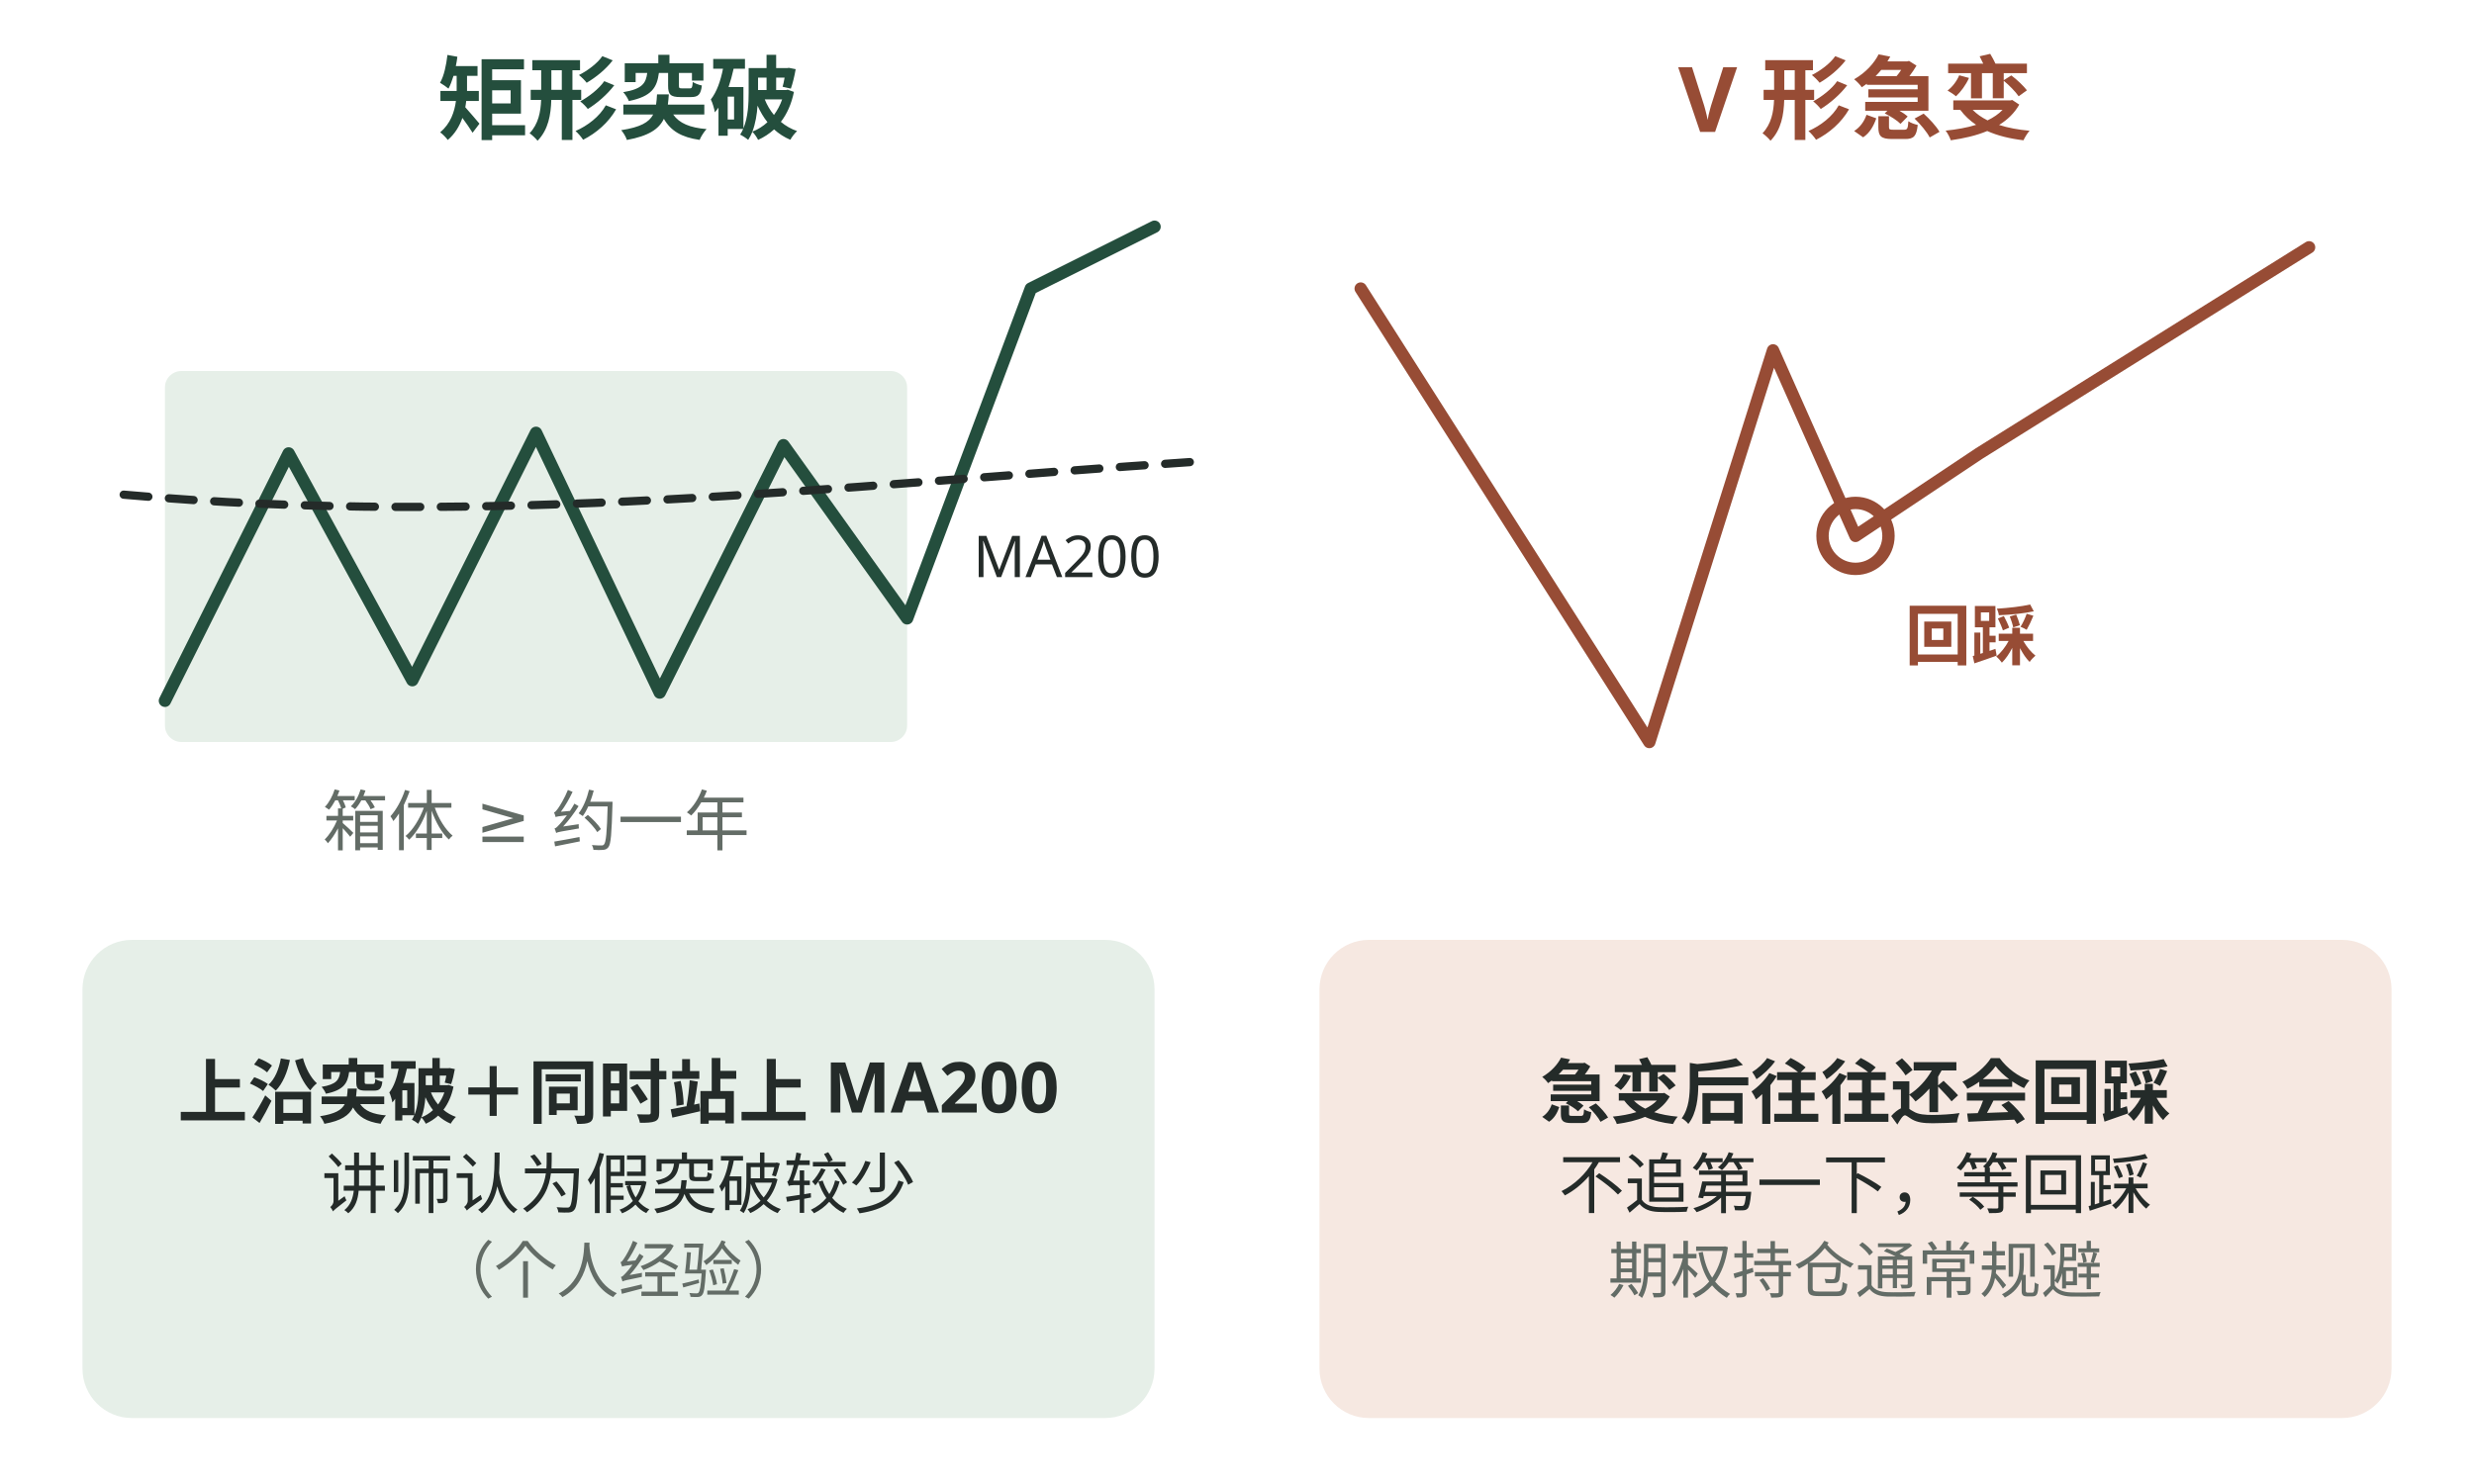
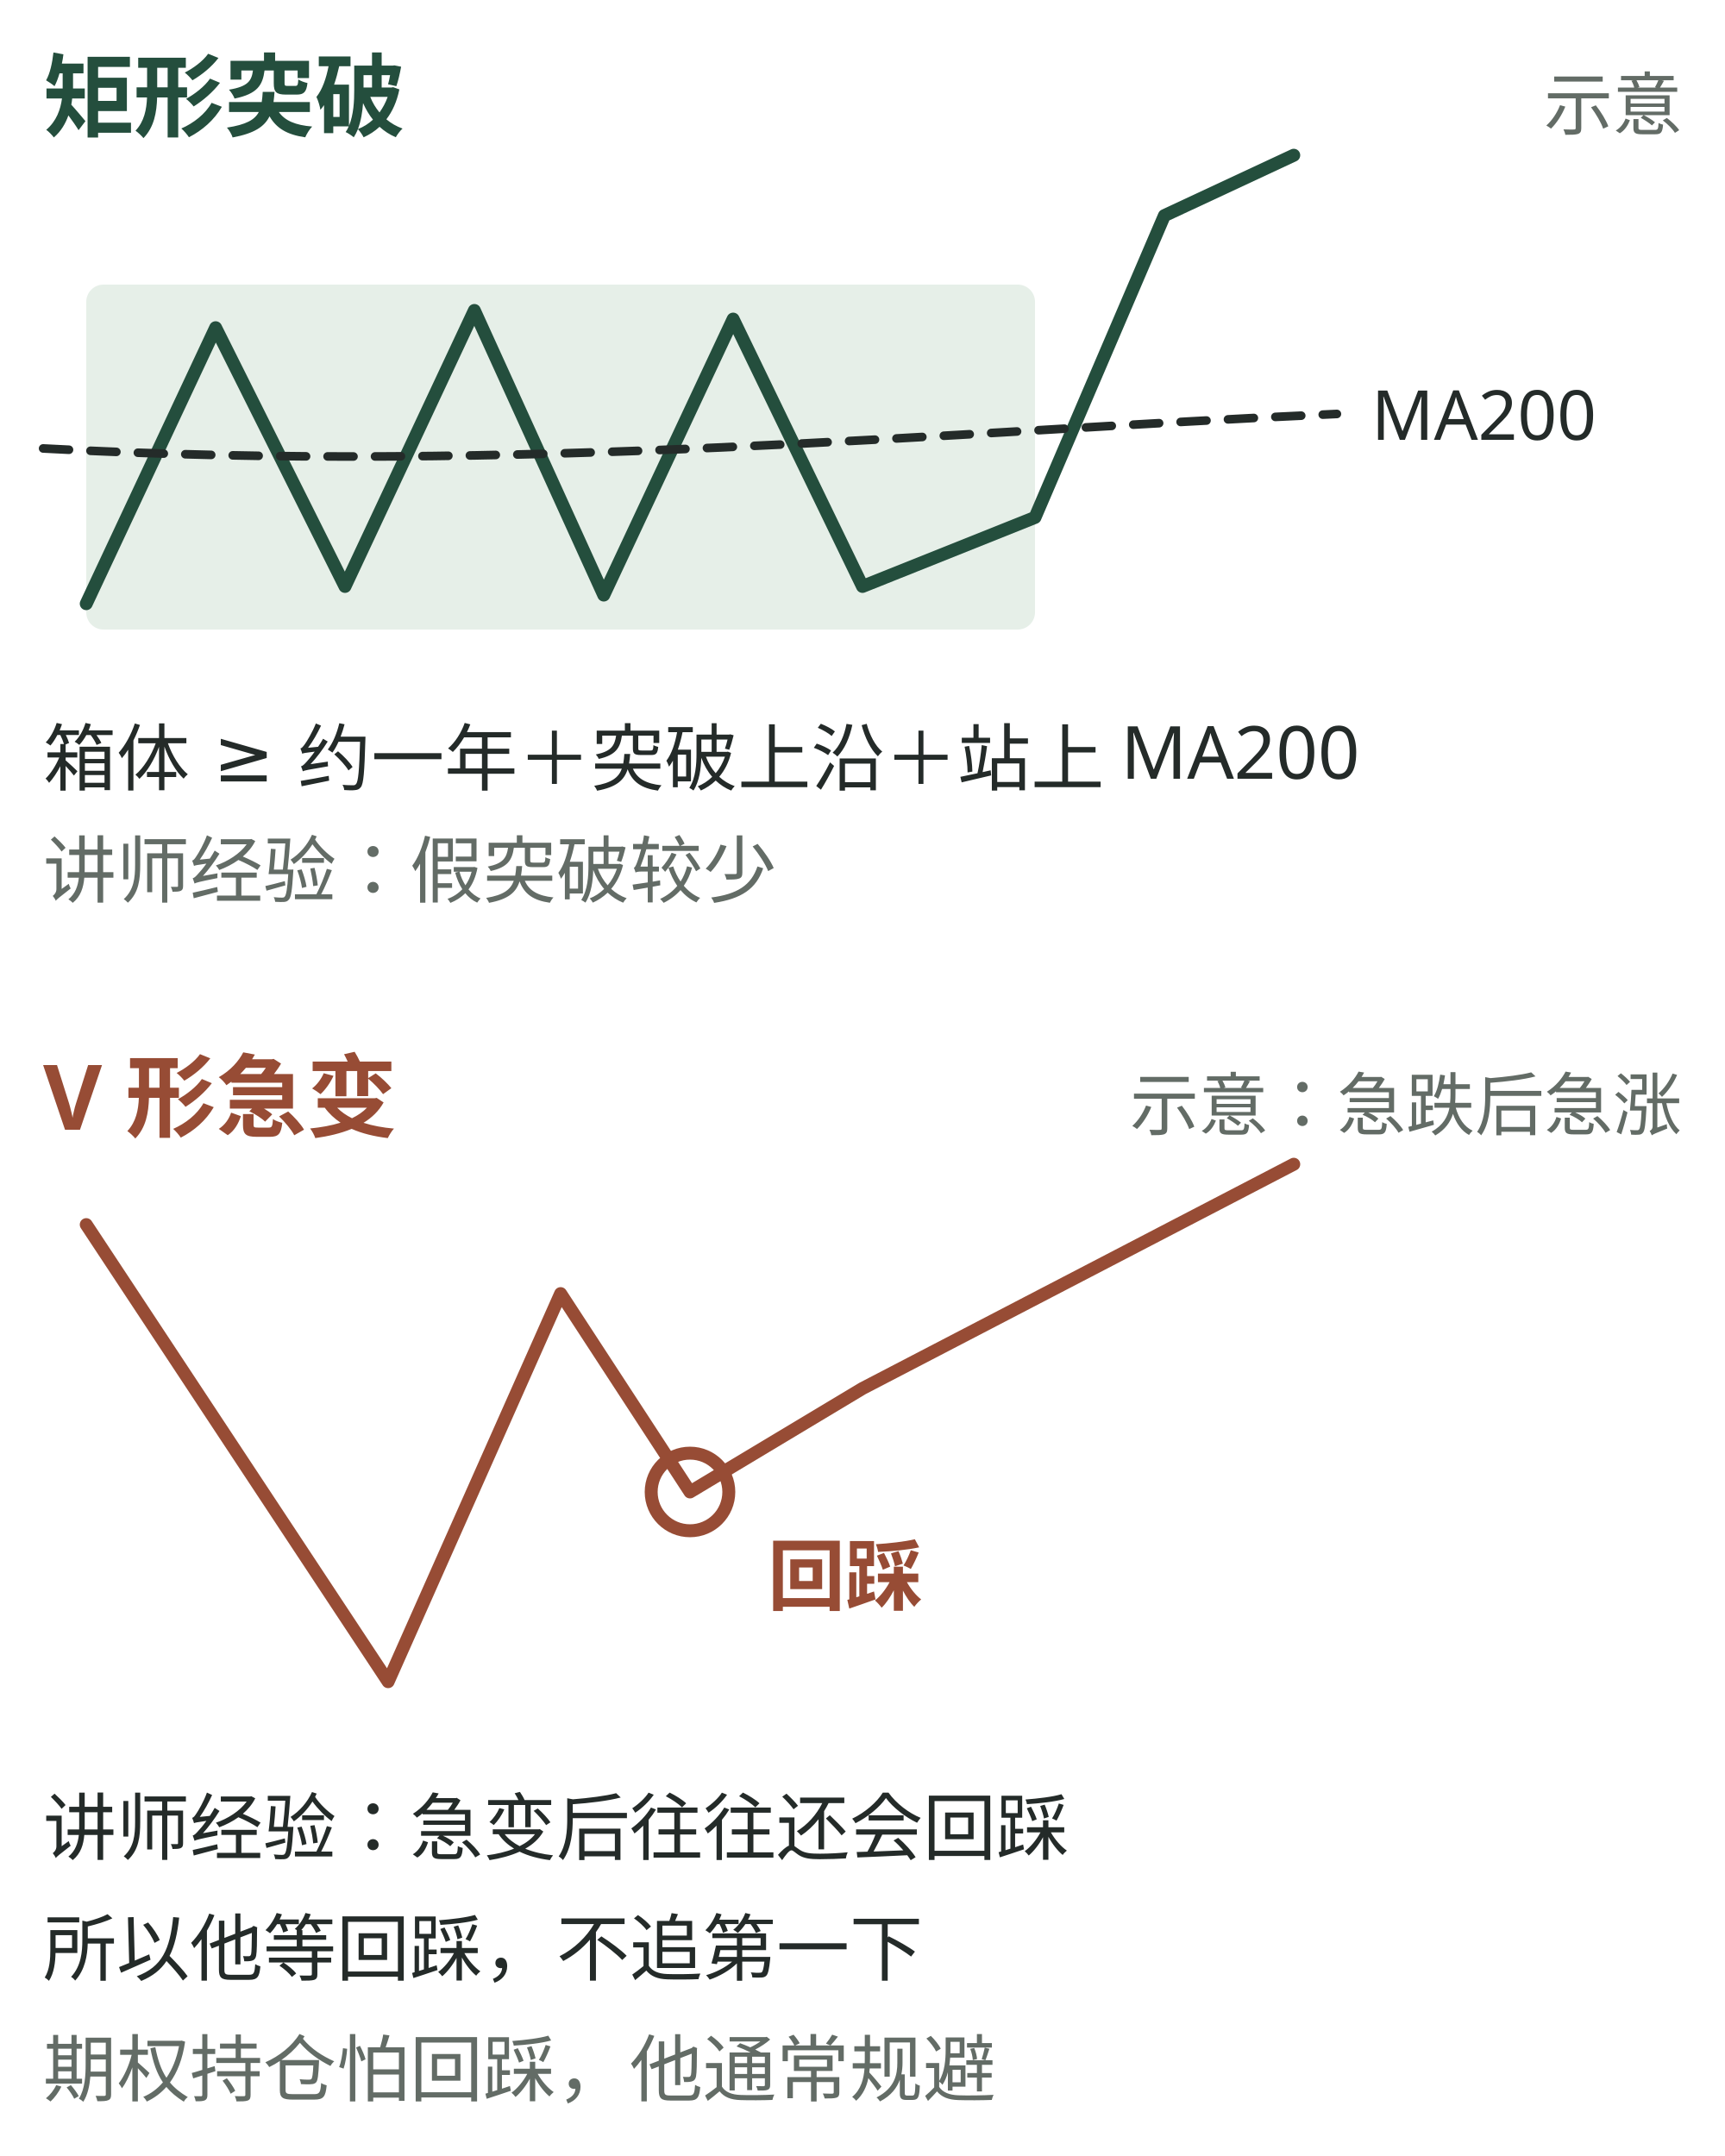
- <svg xmlns="http://www.w3.org/2000/svg" viewBox="0 0 600 360" font-family="PingFang SC, Hiragino Sans GB, Microsoft YaHei, sans-serif" role="img">
+ <svg xmlns="http://www.w3.org/2000/svg" viewBox="0 0 400 500" font-family="PingFang SC, Hiragino Sans GB, Microsoft YaHei, sans-serif" role="img">
  <defs>
    <marker id="m" viewBox="0 0 10 10" refX="8" refY="5" markerWidth="5" markerHeight="5" orient="auto-start-reverse">
      <path d="M0 0L10 5L0 10z" fill="#636c66" />
    </marker>
    <marker id="g" viewBox="0 0 10 10" refX="8" refY="5" markerWidth="5" markerHeight="5" orient="auto-start-reverse">
      <path d="M0 0L10 5L0 10z" fill="#244e3d" />
    </marker>
    <marker id="r" viewBox="0 0 10 10" refX="8" refY="5" markerWidth="5" markerHeight="5" orient="auto-start-reverse">
      <path d="M0 0L10 5L0 10z" fill="#974c35" />
    </marker>
    <marker id="p" viewBox="0 0 10 10" refX="8" refY="5" markerWidth="5" markerHeight="5" orient="auto-start-reverse">
      <path d="M0 0L10 5L0 10z" fill="#5a4775" />
    </marker>
  </defs>
-   <text x="150" y="32" font-size="22" fill="#244e3d" text-anchor="middle" font-weight="700">矩形突破</text>
-   <text x="450" y="32" font-size="22" fill="#974c35" text-anchor="middle" font-weight="700">V 形急变</text>
-   <rect x="40" y="90" width="180" height="90" rx="4" fill="#e6efe8" />
-   <path d="M40 170 L70 110 L100 165 L130 105 L160 168 L190 108 L220 150 L250 70 L280 55" stroke="#244e3d" stroke-width="3" fill="none" stroke-linecap="round" stroke-linejoin="round" />
-   <path d="M30 120 C 120 128, 200 118, 290 112" stroke="#242b29" stroke-width="2" fill="none" stroke-linecap="round" stroke-linejoin="round" stroke-dasharray="6 5" />
-   <text x="236" y="140" font-size="14" fill="#242b29" text-anchor="start">MA200</text>
-   <text x="130" y="205" font-size="16" fill="#636c66" text-anchor="middle">箱体 ≥ 约一年</text>
-   <path d="M330 70 L400 180 L430 85 L450 130 L480 110 L560 60" stroke="#974c35" stroke-width="3" fill="none" stroke-linecap="round" stroke-linejoin="round" />
-   <circle cx="450" cy="130" r="8" fill="none" stroke="#974c35" stroke-width="3" />
-   <text x="462" y="160" font-size="16" fill="#974c35" text-anchor="start" font-weight="700">回踩</text>
-   <rect x="20" y="228" width="260" height="116" rx="12" fill="#e6efe8" />
-   <text x="150.0" y="271.11" font-size="17" fill="#242b29" text-anchor="middle" font-weight="700">上沿突破＋同时站上 MA200</text>
-   <text x="150.0" y="293.03" font-size="16" fill="#242b29" text-anchor="middle">讲师认为假突破较少</text>
-   <text x="150.0" y="313.6" font-size="15" fill="#636c66" text-anchor="middle">（个人经验）</text>
-   <rect x="320" y="228" width="260" height="116" rx="12" fill="#f6e8e1" />
-   <text x="450.0" y="271.11" font-size="17" fill="#242b29" text-anchor="middle" font-weight="700">急变后往往还会回踩</text>
-   <text x="450.0" y="293.03" font-size="16" fill="#242b29" text-anchor="middle">不追第一下，等回踩</text>
-   <text x="450.0" y="313.6" font-size="15" fill="#636c66" text-anchor="middle">期权持仓通常规避</text>
+   <text x="10" y="30" font-size="21" fill="#244e3d" text-anchor="start" font-weight="700">矩形突破</text>
+   <text x="390" y="30" font-size="16" fill="#636c66" text-anchor="end">示意</text>
+   <rect x="20" y="66" width="220" height="80" rx="4" fill="#e6efe8" />
+   <path d="M20 140 L50 76 L80 136 L110 72 L140 138 L170 74 L200 136 L240 120 L270 50 L300 36" stroke="#244e3d" stroke-width="3" fill="none" stroke-linecap="round" stroke-linejoin="round" />
+   <path d="M10 104 C 120 110, 220 100, 310 96" stroke="#242b29" stroke-width="2" fill="none" stroke-linecap="round" stroke-linejoin="round" stroke-dasharray="6 5" />
+   <text x="318" y="102" font-size="16" fill="#242b29" text-anchor="start">MA200</text>
+   <text x="10" y="182" font-size="17" fill="#242b29" text-anchor="start">箱体 ≥ 约一年＋突破上沿＋站上 MA200</text>
+   <text x="10" y="208" font-size="17" fill="#636c66" text-anchor="start">讲师经验：假突破较少</text>
+   <text x="10" y="262" font-size="21" fill="#974c35" text-anchor="start" font-weight="700">V 形急变</text>
+   <text x="390" y="262" font-size="16" fill="#636c66" text-anchor="end">示意：急跌后急涨</text>
+   <path d="M20 284 L90 390 L130 300 L160 346 L200 322 L300 270" stroke="#974c35" stroke-width="3" fill="none" stroke-linecap="round" stroke-linejoin="round" />
+   <circle cx="160" cy="346" r="9" fill="none" stroke="#974c35" stroke-width="3" />
+   <text x="178" y="372" font-size="18" fill="#974c35" text-anchor="start" font-weight="700">回踩</text>
+   <text x="10" y="430" font-size="17" fill="#242b29" text-anchor="start">讲师经验：急变后往往还会回踩</text>
+   <text x="10" y="458" font-size="17" fill="#242b29" text-anchor="start">所以他等回踩，不追第一下</text>
+   <text x="10" y="486" font-size="17" fill="#636c66" text-anchor="start">期权持仓怕回踩，他通常规避</text>
</svg>
